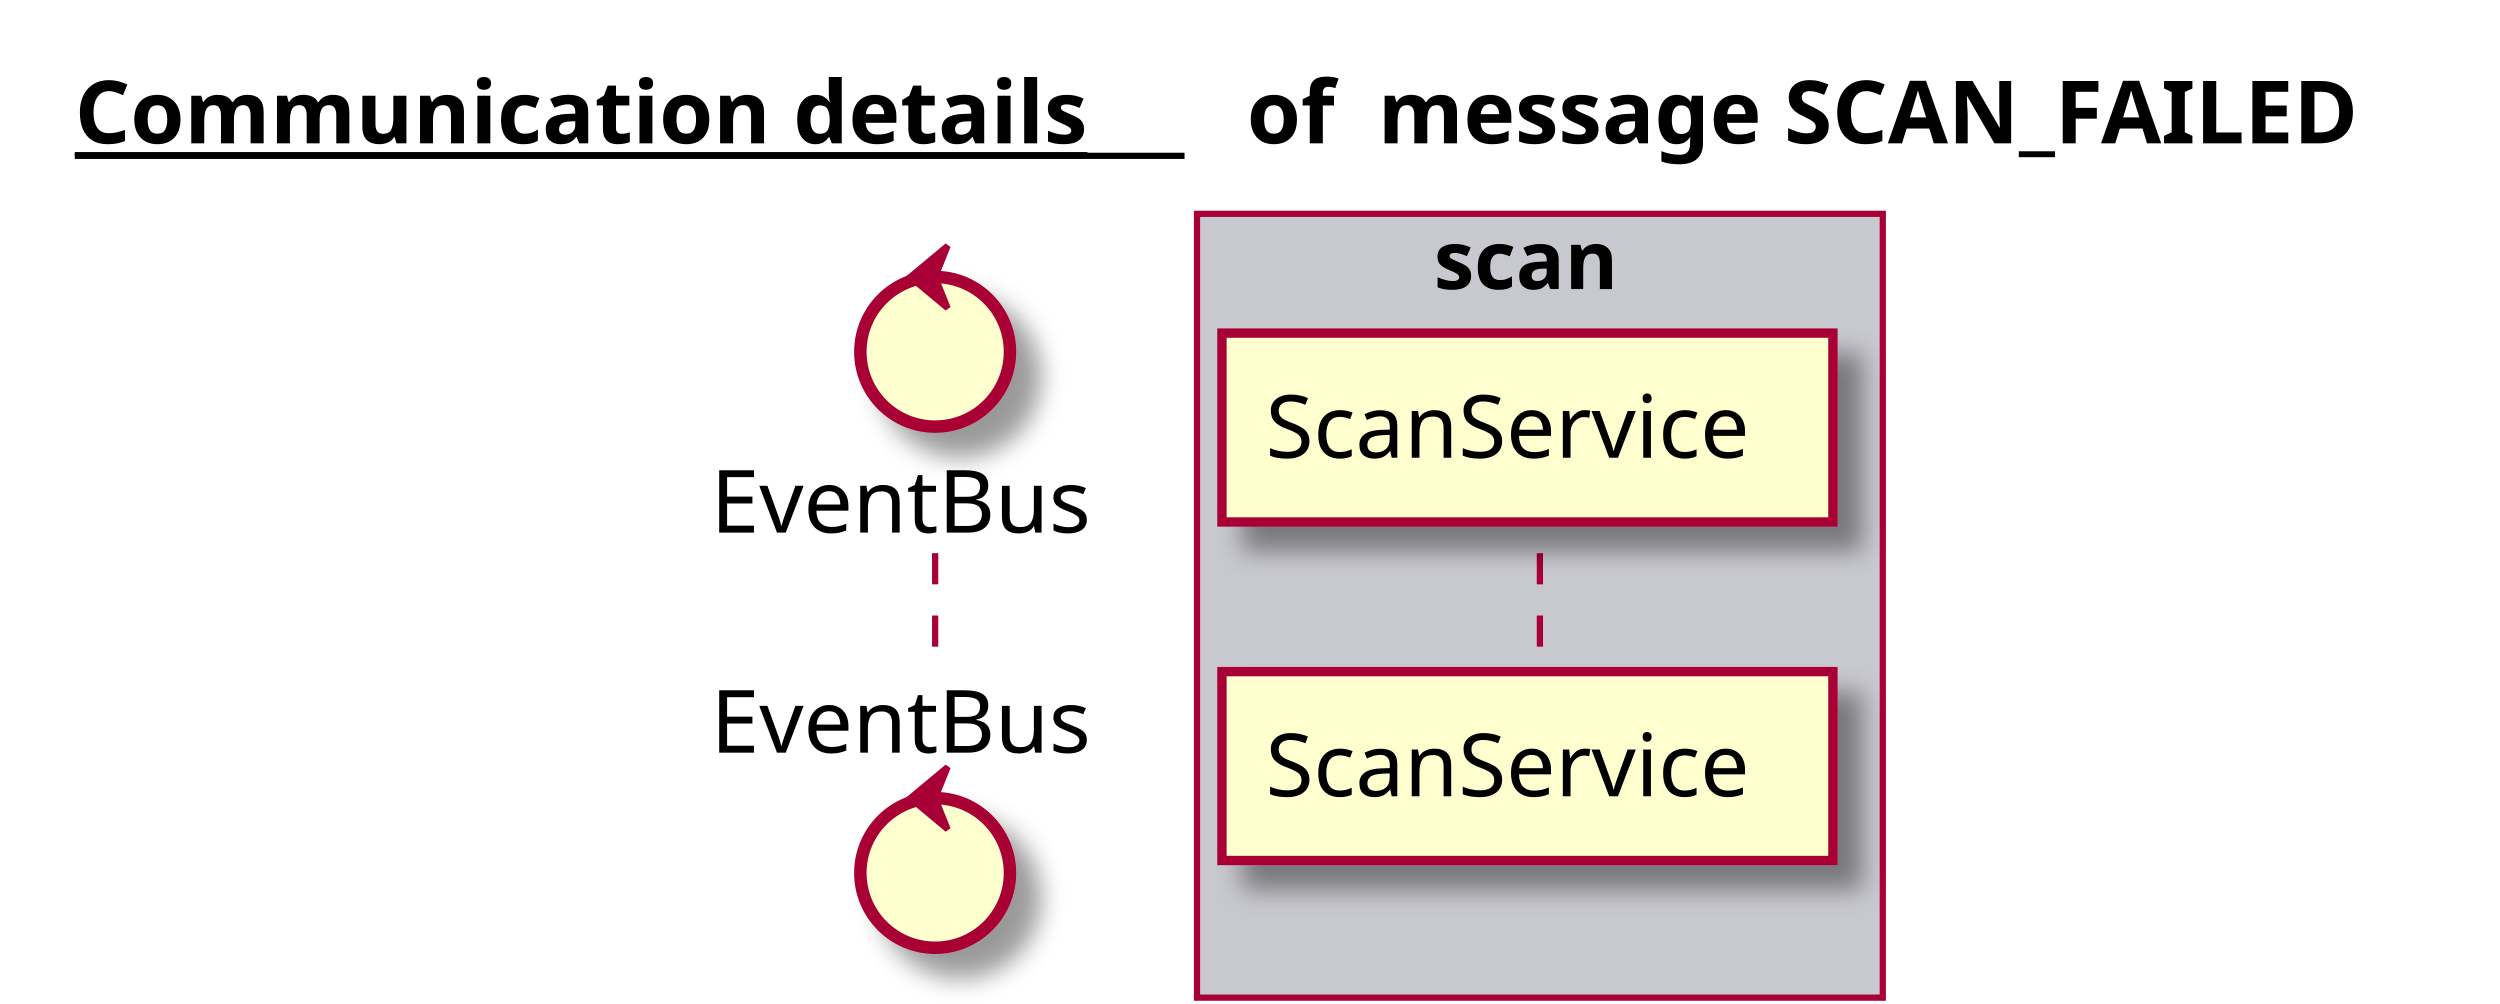
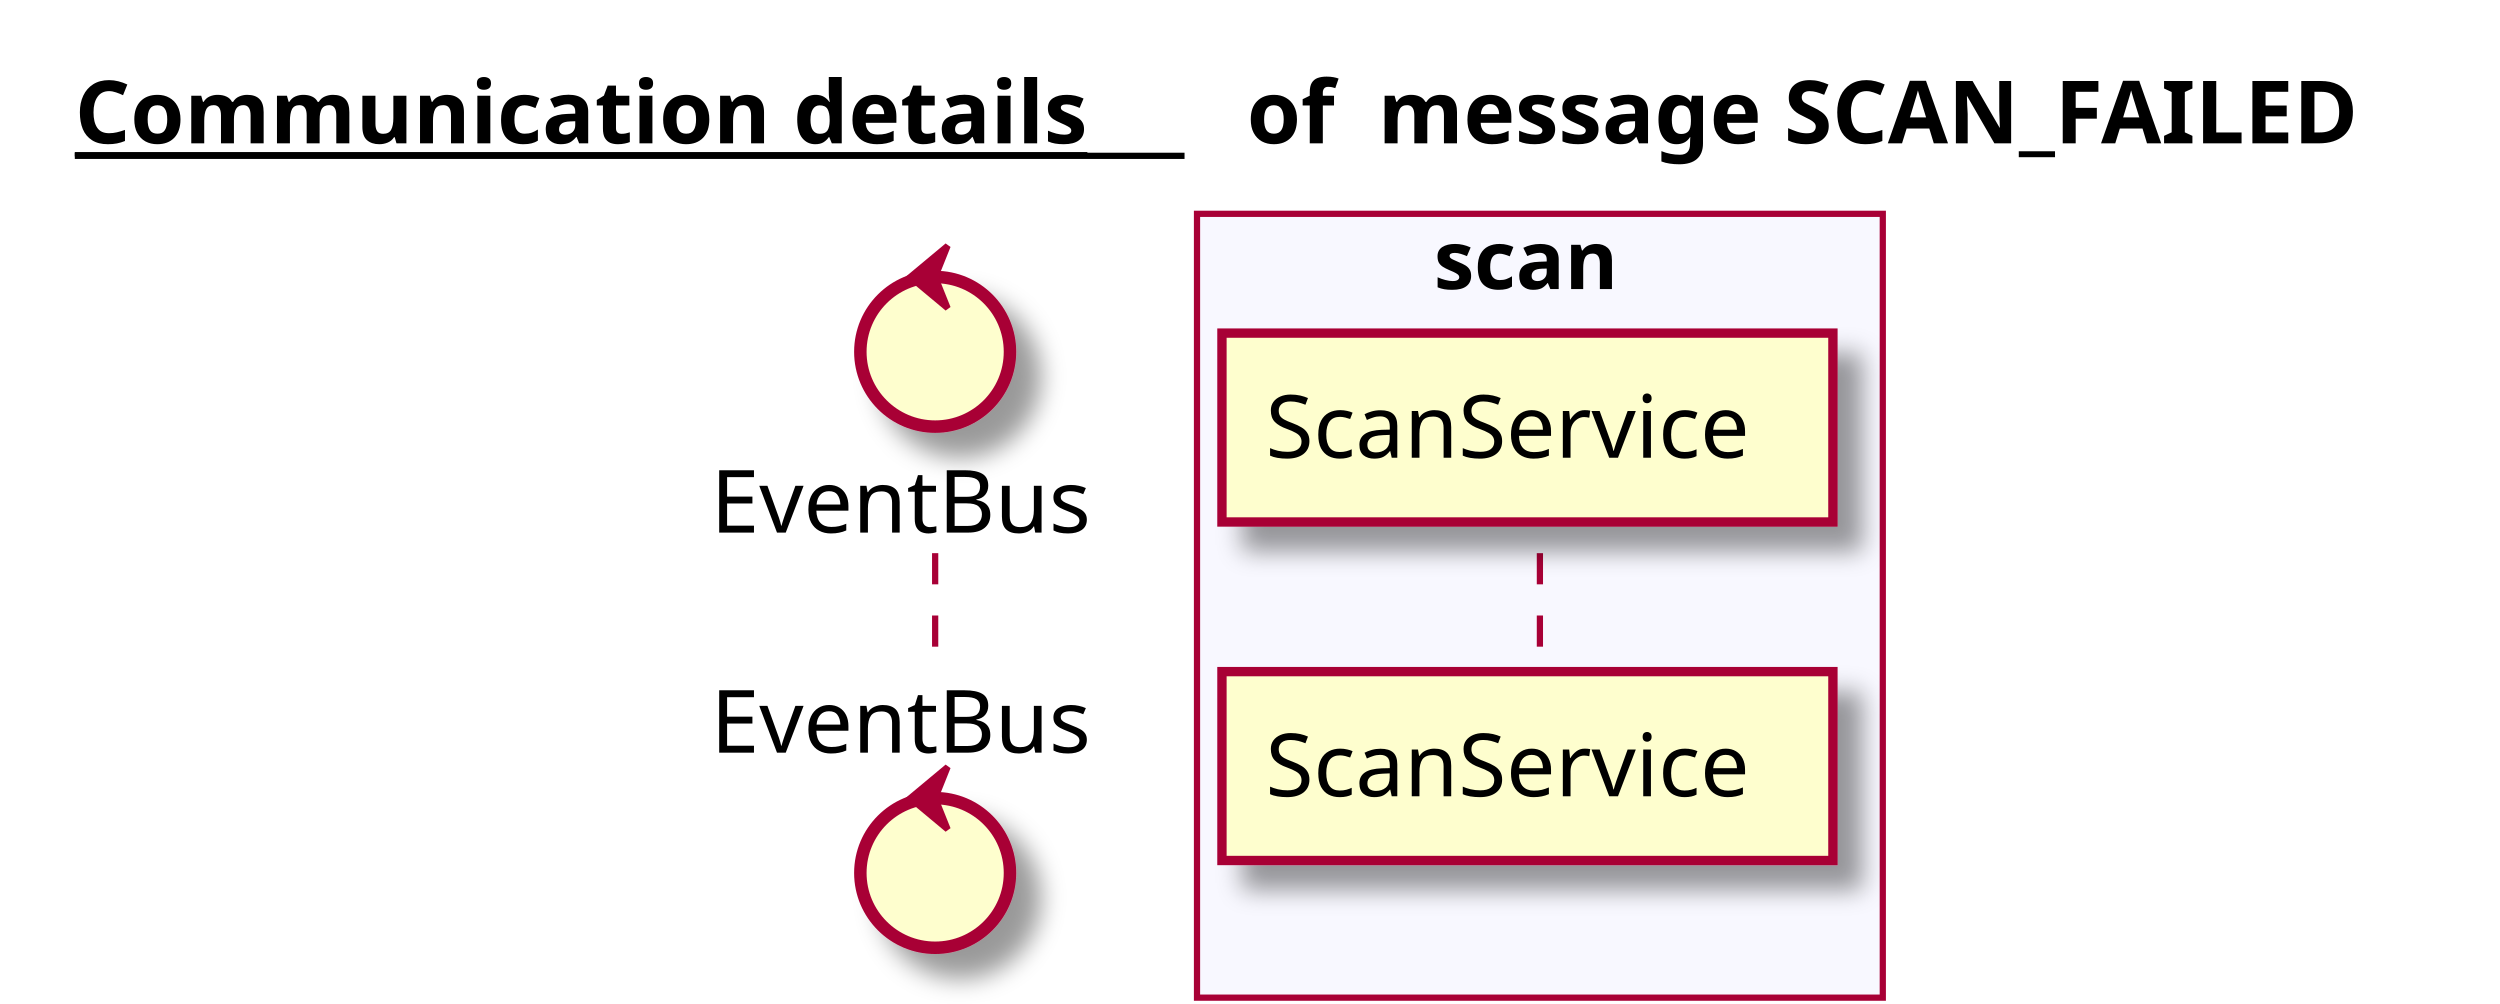
<svg xmlns="http://www.w3.org/2000/svg" contentScriptType="application/ecmascript" contentStyleType="text/css" height="161px" preserveAspectRatio="none" style="width:401px;height:161px;" version="1.1" viewBox="0 0 401 161" width="401px" zoomAndPan="magnify">
  <defs>
-     <filter height="300%" id="f00x7ef" width="300%" x="-1" y="-1">
+     <filter height="300%" id="fpgigmb" width="300%" x="-1" y="-1">
      <feGaussianBlur result="blurOut" stdDeviation="2.0" />
      <feColorMatrix in="blurOut" result="blurOut2" type="matrix" values="0 0 0 0 0 0 0 0 0 0 0 0 0 0 0 0 0 0 .4 0" />
      <feOffset dx="4.0" dy="4.0" in="blurOut2" result="blurOut3" />
      <feBlend in="SourceGraphic" in2="blurOut3" mode="normal" />
    </filter>
  </defs>
  <g>
    <text fill="#000000" font-family="sans-serif" font-size="14" font-weight="bold" lengthAdjust="spacingAndGlyphs" text-decoration="underline" textLength="178" x="12" y="22.995">Communication details</text>
    <line style="stroke: #000000; stroke-width: 1.0;" x1="12" x2="190" y1="24.995" y2="24.995" />
    <text fill="#000000" font-family="sans-serif" font-size="14" font-weight="bold" lengthAdjust="spacingAndGlyphs" textLength="16" x="200" y="22.995">of</text>
    <text fill="#000000" font-family="sans-serif" font-size="14" font-weight="bold" lengthAdjust="spacingAndGlyphs" textLength="179" x="221" y="22.995">message SCAN_FAILED</text>
-     <rect fill="#C8C8CF" height="125.727" style="stroke: #A80036; stroke-width: 1.0;" width="110" x="192" y="34.297" />
+     <rect fill="#F8F8FF" height="125.727" style="stroke: #A80036; stroke-width: 1.0;" width="110" x="192" y="34.297" />
    <text fill="#000000" font-family="sans-serif" font-size="13" font-weight="bold" lengthAdjust="spacingAndGlyphs" textLength="34" x="230" y="46.364">scan</text>
    <line style="stroke: #A80036; stroke-width: 1.0; stroke-dasharray: 5.0,5.0;" x1="150" x2="150" y1="88.727" y2="108.727" />
    <line style="stroke: #A80036; stroke-width: 1.0; stroke-dasharray: 5.0,5.0;" x1="247" x2="247" y1="88.727" y2="108.727" />
    <text fill="#000000" font-family="sans-serif" font-size="14" lengthAdjust="spacingAndGlyphs" textLength="66" x="114" y="85.425">EventBus</text>
-     <ellipse cx="150" cy="56.43" fill="#FEFECE" filter="url(#f00x7ef)" rx="12" ry="12" style="stroke: #A80036; stroke-width: 2.0;" />
+     <ellipse cx="150" cy="56.43" fill="#FEFECE" filter="url(#fpgigmb)" rx="12" ry="12" style="stroke: #A80036; stroke-width: 2.0;" />
    <polygon fill="#A80036" points="146,44.43,152,39.43,150,44.43,152,49.43,146,44.43" style="stroke: #A80036; stroke-width: 1.0;" />
    <text fill="#000000" font-family="sans-serif" font-size="14" lengthAdjust="spacingAndGlyphs" textLength="66" x="114" y="120.722">EventBus</text>
-     <ellipse cx="150" cy="140.023" fill="#FEFECE" filter="url(#f00x7ef)" rx="12" ry="12" style="stroke: #A80036; stroke-width: 2.0;" />
+     <ellipse cx="150" cy="140.023" fill="#FEFECE" filter="url(#fpgigmb)" rx="12" ry="12" style="stroke: #A80036; stroke-width: 2.0;" />
    <polygon fill="#A80036" points="146,128.023,152,123.023,150,128.023,152,133.023,146,128.023" style="stroke: #A80036; stroke-width: 1.0;" />
-     <rect fill="#FEFECE" filter="url(#f00x7ef)" height="30.297" style="stroke: #A80036; stroke-width: 1.5;" width="98" x="196" y="53.43" />
+     <rect fill="#FEFECE" filter="url(#fpgigmb)" height="30.297" style="stroke: #A80036; stroke-width: 1.5;" width="98" x="196" y="53.43" />
    <text fill="#000000" font-family="sans-serif" font-size="14" lengthAdjust="spacingAndGlyphs" textLength="84" x="203" y="73.425">ScanService</text>
-     <rect fill="#FEFECE" filter="url(#f00x7ef)" height="30.297" style="stroke: #A80036; stroke-width: 1.5;" width="98" x="196" y="107.727" />
+     <rect fill="#FEFECE" filter="url(#fpgigmb)" height="30.297" style="stroke: #A80036; stroke-width: 1.5;" width="98" x="196" y="107.727" />
    <text fill="#000000" font-family="sans-serif" font-size="14" lengthAdjust="spacingAndGlyphs" textLength="84" x="203" y="127.722">ScanService</text>
  </g>
</svg>
